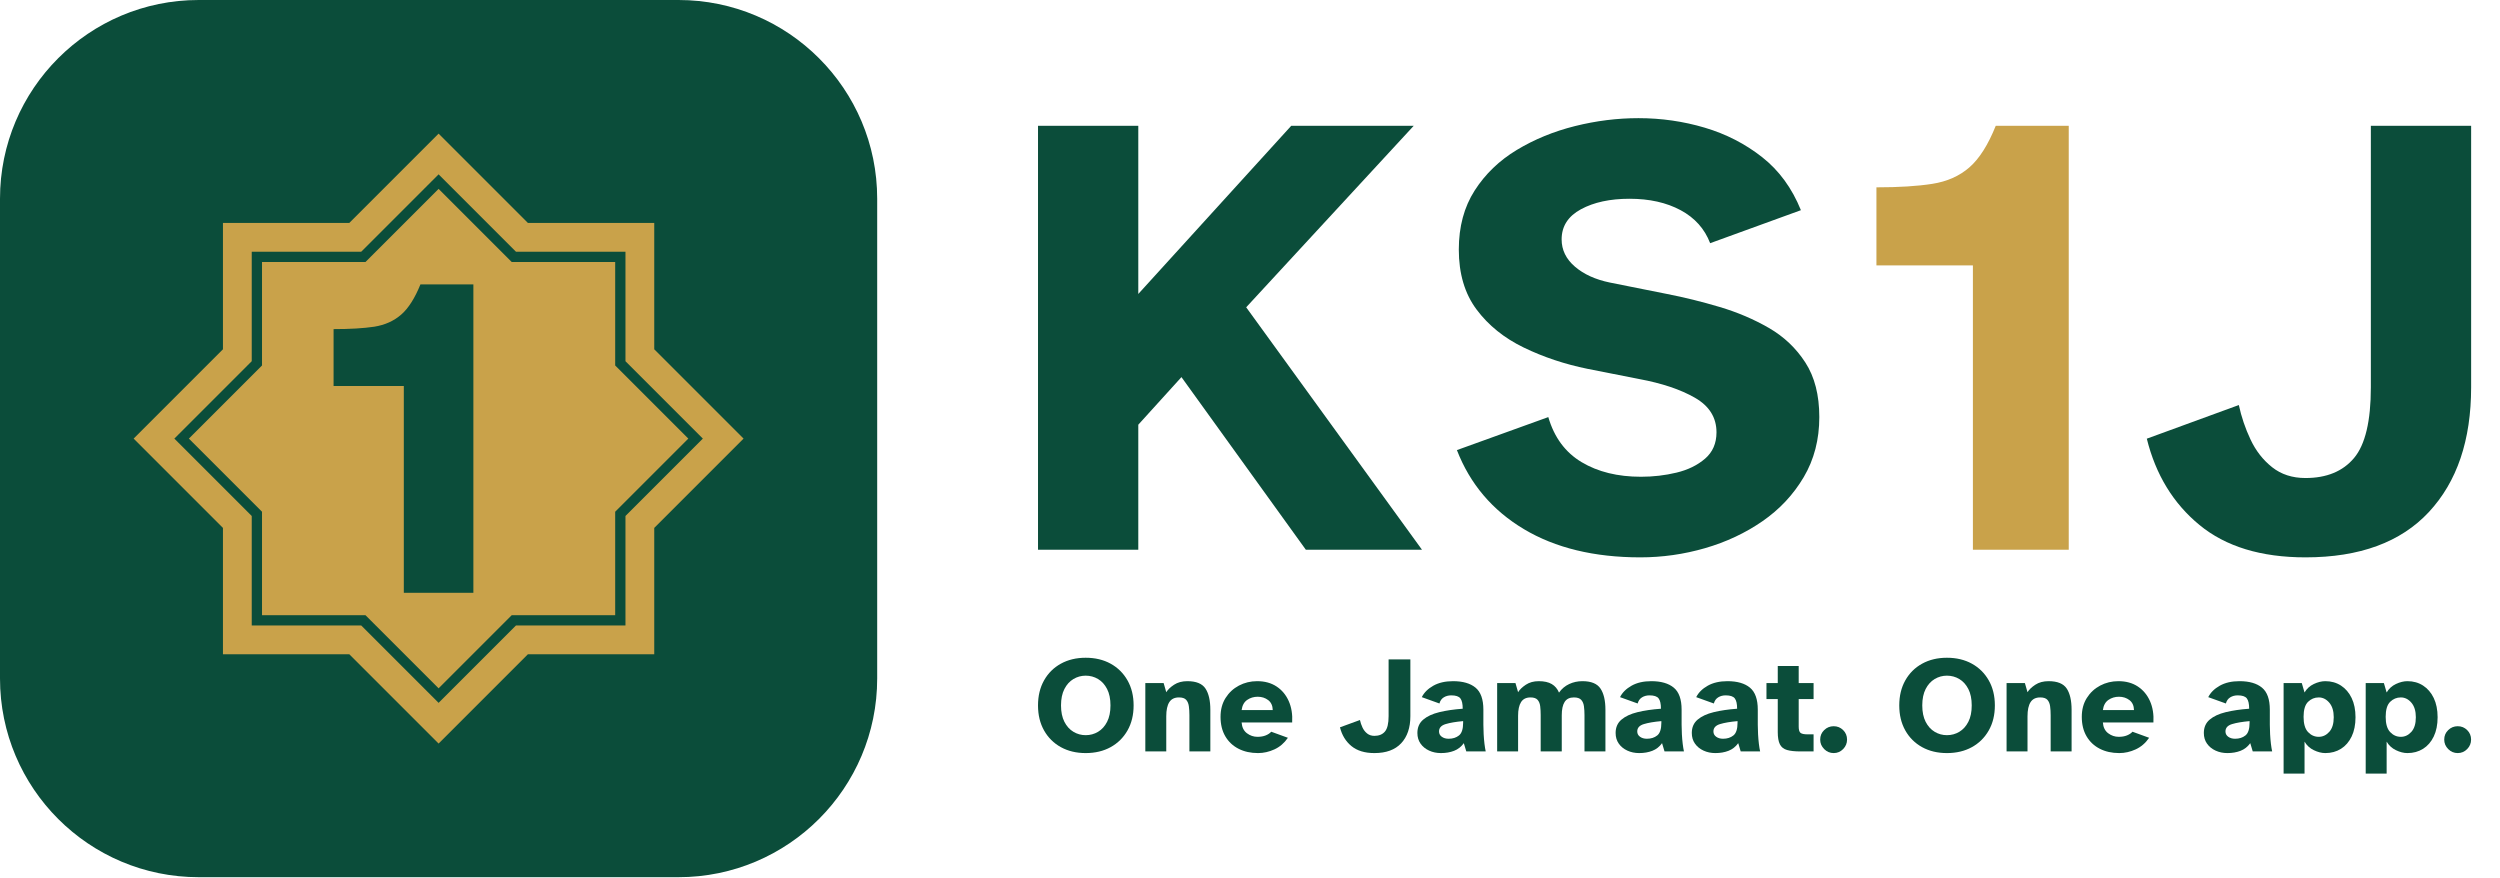
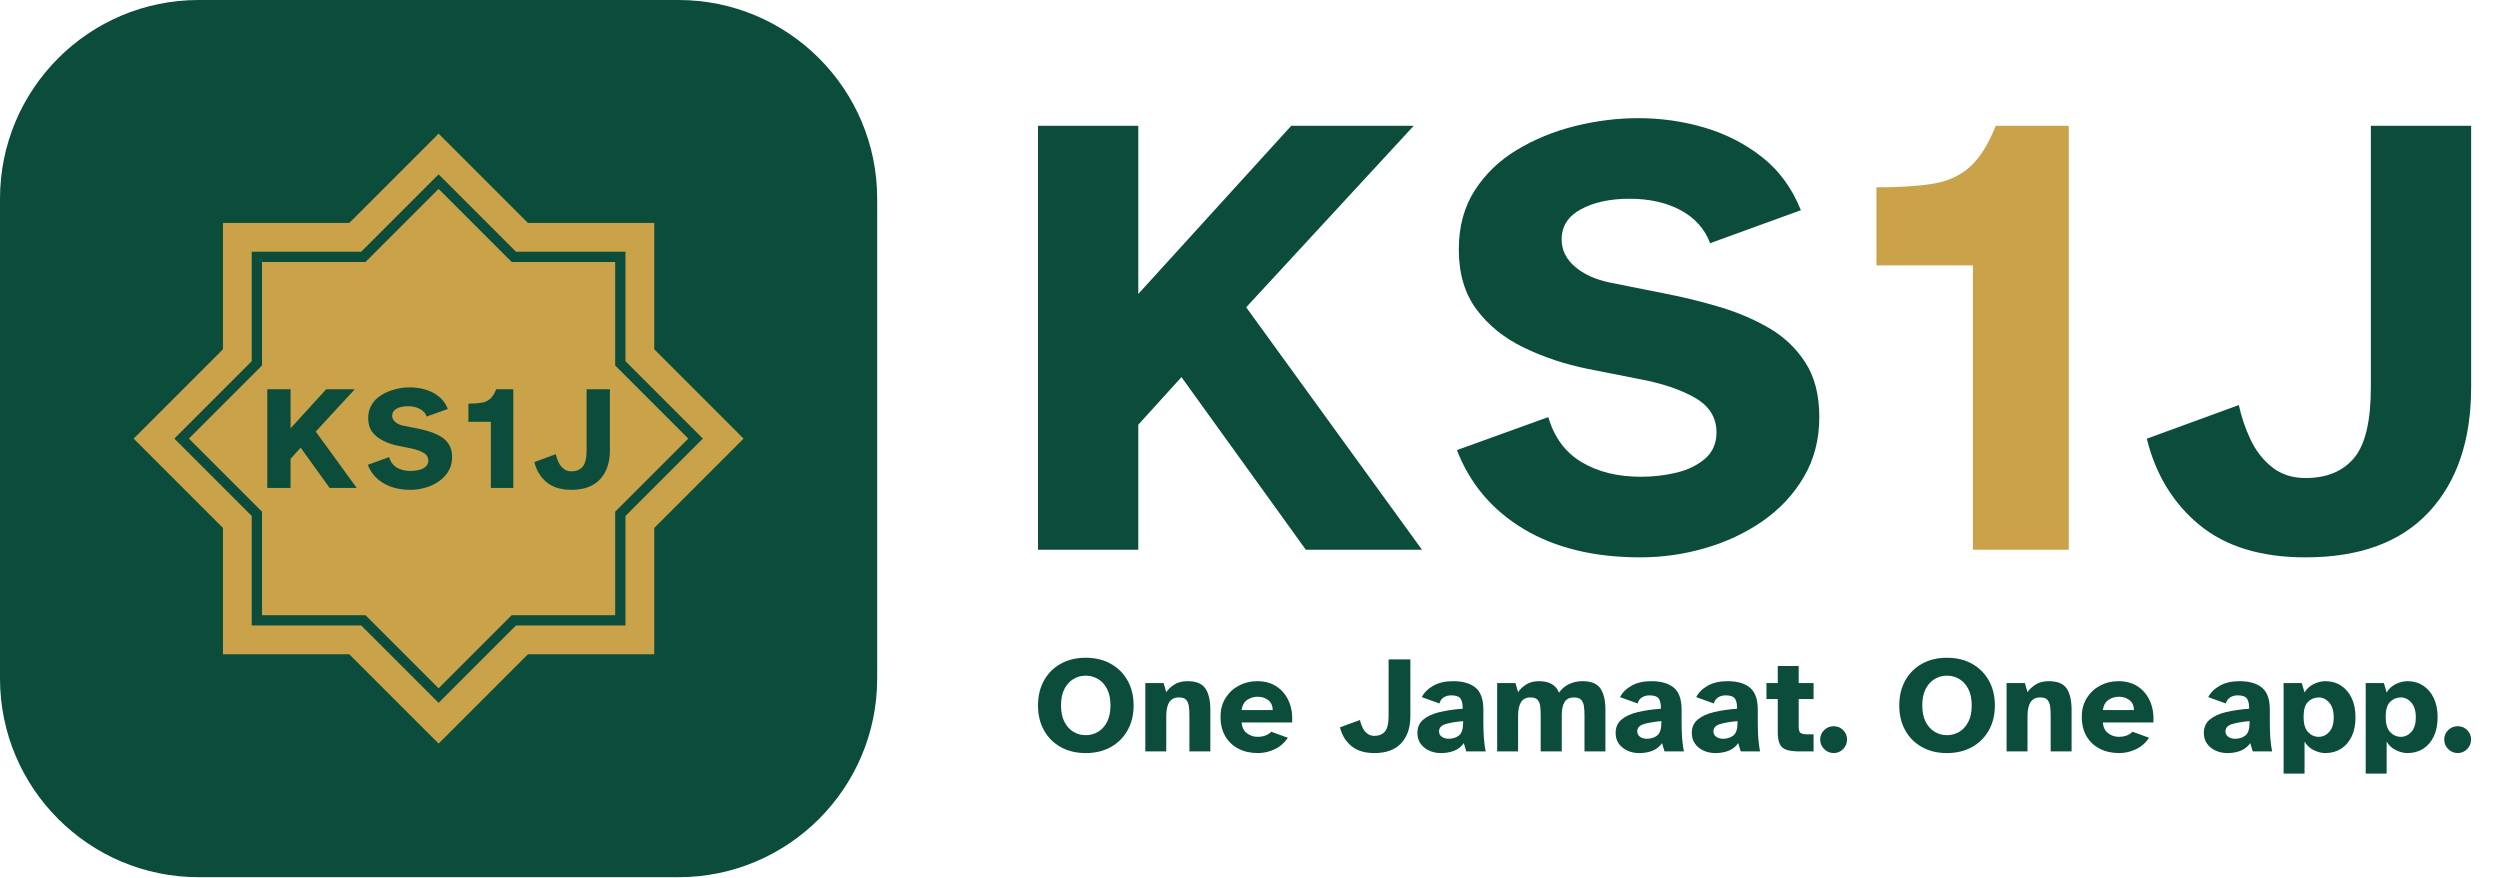
<svg xmlns="http://www.w3.org/2000/svg" viewBox="0 0 684 240">
  <g transform="scale(0.46875)">
    <rect width="512" height="512" rx="116" fill="#0B4D3A" />
    <polygon points="256.00,78.00 308.13,130.13 381.87,130.13 381.87,203.87 434.00,256.00 381.87,308.13 381.87,381.87 308.13,381.87 256.00,434.00 203.87,381.87 130.13,381.87 130.13,308.13 78.00,256.00 130.13,203.87 130.13,130.13 203.87,130.13" fill="#C9A24A" />
    <polygon points="256.00,106.00 299.93,149.93 362.07,149.93 362.07,212.07 406.00,256.00 362.07,299.93 362.07,362.07 299.93,362.07 256.00,406.00 212.07,362.07 149.93,362.07 149.93,299.93 106.00,256.00 149.93,212.07 149.93,149.93 212.07,149.93" fill="none" stroke="#0B4D3A" stroke-width="6" />
-     <path d="M235.7 346V225.3H194.7V192.1Q209 192.1 218.4 190.7Q227.8 189.2 234.2 183.6Q240.5 178.1 245.4 166H276.3V346Z" fill="#0B4D3A" />
+     <path d="M156 284.8V227.2H169.6V250L190.4 227.2H207.1L184.3 251.9L208.2 284.8H192.4L175.5 261.3L169.6 267.8V284.8ZM239.6 285.9Q230.2 285.9 223.8 282Q217.3 278.2 214.7 271.3L227.1 266.8Q228.3 270.9 231.6 272.9Q234.9 274.9 239.7 274.9Q242.2 274.9 244.5 274.3Q246.9 273.8 248.4 272.4Q250 271.1 250 268.9Q250 265.8 247 264.2Q244.1 262.5 239.4 261.6L232.4 260.2Q227.8 259.3 223.8 257.3Q219.8 255.4 217.3 252.2Q214.9 248.9 214.9 244Q214.9 239.3 217.1 236Q219.2 232.6 222.8 230.5Q226.4 228.3 230.7 227.2Q235 226.1 239.3 226.1Q244 226.1 248.4 227.4Q252.7 228.7 256.2 231.5Q259.6 234.2 261.4 238.7L249.1 243.1Q248 240.2 245.1 238.7Q242.2 237.1 238.1 237.1Q234.2 237.1 231.5 238.5Q228.9 240 228.9 242.6Q228.9 244.8 230.7 246.3Q232.5 247.9 235.5 248.5L243.2 250Q246.8 250.7 250.4 251.8Q254 252.9 257.1 254.7Q260.1 256.4 262 259.4Q263.9 262.3 263.9 266.8Q263.9 271.4 261.8 274.9Q259.7 278.5 256.2 280.9Q252.7 283.4 248.4 284.6Q244.1 285.9 239.6 285.9ZM286.5 284.8V246.2H273.4V235.6Q278 235.6 281 235.1Q284 234.6 286.1 232.8Q288.1 231.1 289.6 227.2H299.6V284.8ZM333.5 285.9Q324.4 285.9 319.1 281.5Q313.7 277.1 311.9 269.7L324.4 265.1Q324.9 267.6 326 269.8Q327.1 272.1 329 273.6Q330.8 275.1 333.5 275.1Q337.8 275.1 340.1 272.4Q342.4 269.6 342.4 262.7V227.2H356V262.7Q356 273.5 350.3 279.7Q344.5 285.9 333.5 285.9Z" fill="#0B4D3A" />
  </g>
  <g transform="translate(284 150.41) scale(0.17365)">
    <path transform="translate(-44 0)" d="M44 0V-668H202V-403L443 -668H636L372 -382L649 0H466L270 -272L202 -197V0Z" fill="#0B4D3A" />
    <path transform="translate(-44 0)" d="M993 12Q884 12 809.5 -32.5Q735 -77 704 -157L848 -209Q862 -161 900.5 -138.0Q939 -115 994 -115Q1023 -115 1050.0 -121.5Q1077 -128 1095.0 -143.5Q1113 -159 1113 -185Q1113 -220 1079.0 -239.5Q1045 -259 991 -269L910 -285Q856 -296 809.5 -318.5Q763 -341 735.0 -378.5Q707 -416 707 -473Q707 -527 732.0 -566.0Q757 -605 798.5 -630.0Q840 -655 890.0 -667.5Q940 -680 990 -680Q1044 -680 1094.5 -665.0Q1145 -650 1185.0 -618.5Q1225 -587 1246 -535L1103 -483Q1090 -517 1056.5 -535.0Q1023 -553 976 -553Q930 -553 899.5 -536.5Q869 -520 869 -489Q869 -464 890.0 -446.0Q911 -428 945 -421L1035 -403Q1076 -395 1118.0 -382.5Q1160 -370 1195.5 -349.5Q1231 -329 1253.0 -295.0Q1275 -261 1275 -209Q1275 -156 1250.5 -114.5Q1226 -73 1185.5 -45.0Q1145 -17 1095.0 -2.5Q1045 12 993 12Z" fill="#0B4D3A" />
    <path transform="translate(-44 0)" d="M1517 0V-448H1365V-571Q1418 -571 1453.0 -576.5Q1488 -582 1511.5 -602.5Q1535 -623 1553 -668H1668V0Z" fill="#C9A24A" />
    <path transform="translate(-44 0)" d="M2041 12Q1936 12 1874.0 -39.0Q1812 -90 1791 -175L1936 -228Q1942 -200 1954.5 -173.5Q1967 -147 1988.5 -130.0Q2010 -113 2041 -113Q2091 -113 2117.5 -144.5Q2144 -176 2144 -256V-668H2302V-256Q2302 -131 2235.5 -59.5Q2169 12 2041 12Z" fill="#0B4D3A" />
  </g>
  <g transform="translate(284 205.59) scale(0.03769)">
    <path transform="translate(-35 0)" d="M381 12Q279 12 201.0 -31.0Q123 -74 79.0 -152.0Q35 -230 35 -334Q35 -438 79.0 -516.0Q123 -594 201.0 -637.0Q279 -680 381 -680Q484 -680 562.0 -637.0Q640 -594 684.5 -516.0Q729 -438 729 -334Q729 -230 684.5 -152.0Q640 -74 562.0 -31.0Q484 12 381 12ZM381 -118Q430 -118 471.0 -142.5Q512 -167 536.5 -215.0Q561 -263 561 -334Q561 -405 536.5 -453.0Q512 -501 471.0 -525.5Q430 -550 381 -550Q333 -550 292.0 -525.5Q251 -501 226.5 -453.0Q202 -405 202 -334Q202 -263 226.5 -215.0Q251 -167 292.0 -142.5Q333 -118 381 -118Z" fill="#0B4D3A" />
    <path transform="translate(-35 0)" d="M814 0V-496H947L966 -430Q983 -458 1022.5 -484.0Q1062 -510 1119 -510Q1215 -510 1250.5 -456.5Q1286 -403 1286 -302V0H1134V-264Q1134 -299 1130.0 -328.0Q1126 -357 1110.5 -374.5Q1095 -392 1058 -392Q1010 -392 988.0 -357.5Q966 -323 966 -255V0Z" fill="#0B4D3A" />
    <path transform="translate(-35 0)" d="M1632 12Q1552 12 1490.5 -19.5Q1429 -51 1394.5 -110.0Q1360 -169 1360 -251Q1360 -330 1396.5 -388.0Q1433 -446 1493.5 -478.0Q1554 -510 1626 -510Q1708 -510 1766.5 -471.5Q1825 -433 1855.0 -365.5Q1885 -298 1880 -210H1513Q1517 -158 1551.5 -132.0Q1586 -106 1628 -106Q1663 -106 1688.5 -116.5Q1714 -127 1728 -143L1849 -99Q1810 -42 1751.5 -15.0Q1693 12 1632 12ZM1513 -300H1739Q1738 -348 1706.0 -372.5Q1674 -397 1630 -397Q1587 -397 1553.5 -374.0Q1520 -351 1513 -300Z" fill="#0B4D3A" />
    <path transform="translate(-35 0)" d="M2477 12Q2372 12 2310.0 -39.0Q2248 -90 2227 -175L2372 -228Q2378 -200 2390.5 -173.5Q2403 -147 2424.5 -130.0Q2446 -113 2477 -113Q2527 -113 2553.5 -144.5Q2580 -176 2580 -256V-668H2738V-256Q2738 -131 2671.5 -59.5Q2605 12 2477 12Z" fill="#0B4D3A" />
    <path transform="translate(-35 0)" d="M2960 12Q2913 12 2874.0 -6.0Q2835 -24 2812.0 -56.5Q2789 -89 2789 -134Q2789 -195 2831.5 -231.0Q2874 -267 2948.0 -285.0Q3022 -303 3118 -310Q3118 -363 3101.0 -385.0Q3084 -407 3035 -407Q3004 -407 2980.5 -392.5Q2957 -378 2949 -348L2821 -394Q2846 -444 2904.5 -477.0Q2963 -510 3048 -510Q3154 -510 3211.0 -463.0Q3268 -416 3268 -303V-194Q3268 -162 3270.0 -125.0Q3272 -88 3276.0 -55.0Q3280 -22 3285 0H3144L3126 -60Q3098 -21 3055.5 -4.5Q3013 12 2960 12ZM3016 -92Q3061 -92 3091.0 -116.0Q3121 -140 3121 -208V-220Q3042 -213 2994.0 -198.5Q2946 -184 2946 -145Q2946 -121 2966.0 -106.5Q2986 -92 3016 -92Z" fill="#0B4D3A" />
    <path transform="translate(-35 0)" d="M3368 0V-496H3501L3520 -430Q3537 -458 3576.0 -484.0Q3615 -510 3670 -510Q3729 -510 3764.5 -489.0Q3800 -468 3817 -427Q3846 -468 3890.5 -489.0Q3935 -510 3987 -510Q4082 -510 4118.0 -456.5Q4154 -403 4154 -302V0H4002V-264Q4002 -299 3998.0 -328.0Q3994 -357 3978.0 -374.5Q3962 -392 3925 -392Q3879 -392 3858.0 -359.5Q3837 -327 3837 -262V0H3684V-264Q3684 -299 3680.5 -328.0Q3677 -357 3661.5 -374.5Q3646 -392 3610 -392Q3563 -392 3541.5 -358.0Q3520 -324 3520 -259V0Z" fill="#0B4D3A" />
    <path transform="translate(-35 0)" d="M4399 12Q4352 12 4313.0 -6.0Q4274 -24 4251.0 -56.5Q4228 -89 4228 -134Q4228 -195 4270.5 -231.0Q4313 -267 4387.0 -285.0Q4461 -303 4557 -310Q4557 -363 4540.0 -385.0Q4523 -407 4474 -407Q4443 -407 4419.5 -392.5Q4396 -378 4388 -348L4260 -394Q4285 -444 4343.5 -477.0Q4402 -510 4487 -510Q4593 -510 4650.0 -463.0Q4707 -416 4707 -303V-194Q4707 -162 4709.0 -125.0Q4711 -88 4715.0 -55.0Q4719 -22 4724 0H4583L4565 -60Q4537 -21 4494.5 -4.5Q4452 12 4399 12ZM4455 -92Q4500 -92 4530.0 -116.0Q4560 -140 4560 -208V-220Q4481 -213 4433.0 -198.5Q4385 -184 4385 -145Q4385 -121 4405.0 -106.5Q4425 -92 4455 -92Z" fill="#0B4D3A" />
    <path transform="translate(-35 0)" d="M4952 12Q4905 12 4866.0 -6.0Q4827 -24 4804.0 -56.5Q4781 -89 4781 -134Q4781 -195 4823.5 -231.0Q4866 -267 4940.0 -285.0Q5014 -303 5110 -310Q5110 -363 5093.0 -385.0Q5076 -407 5027 -407Q4996 -407 4972.5 -392.5Q4949 -378 4941 -348L4813 -394Q4838 -444 4896.5 -477.0Q4955 -510 5040 -510Q5146 -510 5203.0 -463.0Q5260 -416 5260 -303V-194Q5260 -162 5262.0 -125.0Q5264 -88 5268.0 -55.0Q5272 -22 5277 0H5136L5118 -60Q5090 -21 5047.5 -4.5Q5005 12 4952 12ZM5008 -92Q5053 -92 5083.0 -116.0Q5113 -140 5113 -208V-220Q5034 -213 4986.0 -198.5Q4938 -184 4938 -145Q4938 -121 4958.0 -106.5Q4978 -92 5008 -92Z" fill="#0B4D3A" />
    <path transform="translate(-35 0)" d="M5569 0Q5508 0 5472.0 -10.5Q5436 -21 5420.5 -51.5Q5405 -82 5405 -140V-380H5323V-496H5405V-620H5557V-496H5665V-380H5557V-180Q5557 -145 5570.5 -134.5Q5584 -124 5621 -124H5665V0Z" fill="#0B4D3A" />
    <path transform="translate(-35 0)" d="M5811 12Q5771 12 5742.0 -17.0Q5713 -46 5713 -86Q5713 -127 5742.0 -155.0Q5771 -183 5811 -183Q5851 -183 5879.5 -155.0Q5908 -127 5908 -86Q5908 -46 5879.5 -17.0Q5851 12 5811 12Z" fill="#0B4D3A" />
    <path transform="translate(-35 0)" d="M6633 12Q6531 12 6453.0 -31.0Q6375 -74 6331.0 -152.0Q6287 -230 6287 -334Q6287 -438 6331.0 -516.0Q6375 -594 6453.0 -637.0Q6531 -680 6633 -680Q6736 -680 6814.0 -637.0Q6892 -594 6936.5 -516.0Q6981 -438 6981 -334Q6981 -230 6936.5 -152.0Q6892 -74 6814.0 -31.0Q6736 12 6633 12ZM6633 -118Q6682 -118 6723.0 -142.5Q6764 -167 6788.5 -215.0Q6813 -263 6813 -334Q6813 -405 6788.5 -453.0Q6764 -501 6723.0 -525.5Q6682 -550 6633 -550Q6585 -550 6544.0 -525.5Q6503 -501 6478.5 -453.0Q6454 -405 6454 -334Q6454 -263 6478.5 -215.0Q6503 -167 6544.0 -142.5Q6585 -118 6633 -118Z" fill="#0B4D3A" />
    <path transform="translate(-35 0)" d="M7066 0V-496H7199L7218 -430Q7235 -458 7274.5 -484.0Q7314 -510 7371 -510Q7467 -510 7502.5 -456.5Q7538 -403 7538 -302V0H7386V-264Q7386 -299 7382.0 -328.0Q7378 -357 7362.5 -374.5Q7347 -392 7310 -392Q7262 -392 7240.0 -357.5Q7218 -323 7218 -255V0Z" fill="#0B4D3A" />
    <path transform="translate(-35 0)" d="M7884 12Q7804 12 7742.5 -19.5Q7681 -51 7646.5 -110.0Q7612 -169 7612 -251Q7612 -330 7648.5 -388.0Q7685 -446 7745.5 -478.0Q7806 -510 7878 -510Q7960 -510 8018.5 -471.5Q8077 -433 8107.0 -365.5Q8137 -298 8132 -210H7765Q7769 -158 7803.5 -132.0Q7838 -106 7880 -106Q7915 -106 7940.5 -116.5Q7966 -127 7980 -143L8101 -99Q8062 -42 8003.5 -15.0Q7945 12 7884 12ZM7765 -300H7991Q7990 -348 7958.0 -372.5Q7926 -397 7882 -397Q7839 -397 7805.5 -374.0Q7772 -351 7765 -300Z" fill="#0B4D3A" />
    <path transform="translate(-35 0)" d="M8669 12Q8622 12 8583.0 -6.0Q8544 -24 8521.0 -56.5Q8498 -89 8498 -134Q8498 -195 8540.5 -231.0Q8583 -267 8657.0 -285.0Q8731 -303 8827 -310Q8827 -363 8810.0 -385.0Q8793 -407 8744 -407Q8713 -407 8689.5 -392.5Q8666 -378 8658 -348L8530 -394Q8555 -444 8613.5 -477.0Q8672 -510 8757 -510Q8863 -510 8920.0 -463.0Q8977 -416 8977 -303V-194Q8977 -162 8979.0 -125.0Q8981 -88 8985.0 -55.0Q8989 -22 8994 0H8853L8835 -60Q8807 -21 8764.5 -4.5Q8722 12 8669 12ZM8725 -92Q8770 -92 8800.0 -116.0Q8830 -140 8830 -208V-220Q8751 -213 8703.0 -198.5Q8655 -184 8655 -145Q8655 -121 8675.0 -106.5Q8695 -92 8725 -92Z" fill="#0B4D3A" />
    <path transform="translate(-35 0)" d="M9077 161V-496H9209L9229 -428Q9253 -469 9296.5 -489.5Q9340 -510 9380 -510Q9444 -510 9493.5 -478.0Q9543 -446 9571.0 -387.5Q9599 -329 9599 -248Q9599 -167 9571.0 -108.5Q9543 -50 9493.5 -19.0Q9444 12 9380 12Q9340 12 9296.5 -9.0Q9253 -30 9229 -71V161ZM9332 -106Q9376 -106 9408.5 -142.0Q9441 -178 9441 -248Q9441 -316 9408.5 -354.0Q9376 -392 9332 -392Q9287 -392 9254.5 -360.0Q9222 -328 9222 -251Q9222 -175 9254.5 -140.5Q9287 -106 9332 -106Z" fill="#0B4D3A" />
    <path transform="translate(-35 0)" d="M9673 161V-496H9805L9825 -428Q9849 -469 9892.5 -489.5Q9936 -510 9976 -510Q10040 -510 10089.5 -478.0Q10139 -446 10167.0 -387.5Q10195 -329 10195 -248Q10195 -167 10167.0 -108.5Q10139 -50 10089.5 -19.0Q10040 12 9976 12Q9936 12 9892.5 -9.0Q9849 -30 9825 -71V161ZM9928 -106Q9972 -106 10004.5 -142.0Q10037 -178 10037 -248Q10037 -316 10004.5 -354.0Q9972 -392 9928 -392Q9883 -392 9850.5 -360.0Q9818 -328 9818 -251Q9818 -175 9850.5 -140.5Q9883 -106 9928 -106Z" fill="#0B4D3A" />
    <path transform="translate(-35 0)" d="M10341 12Q10301 12 10272.0 -17.0Q10243 -46 10243 -86Q10243 -127 10272.0 -155.0Q10301 -183 10341 -183Q10381 -183 10409.5 -155.0Q10438 -127 10438 -86Q10438 -46 10409.5 -17.0Q10381 12 10341 12Z" fill="#0B4D3A" />
  </g>
</svg>
